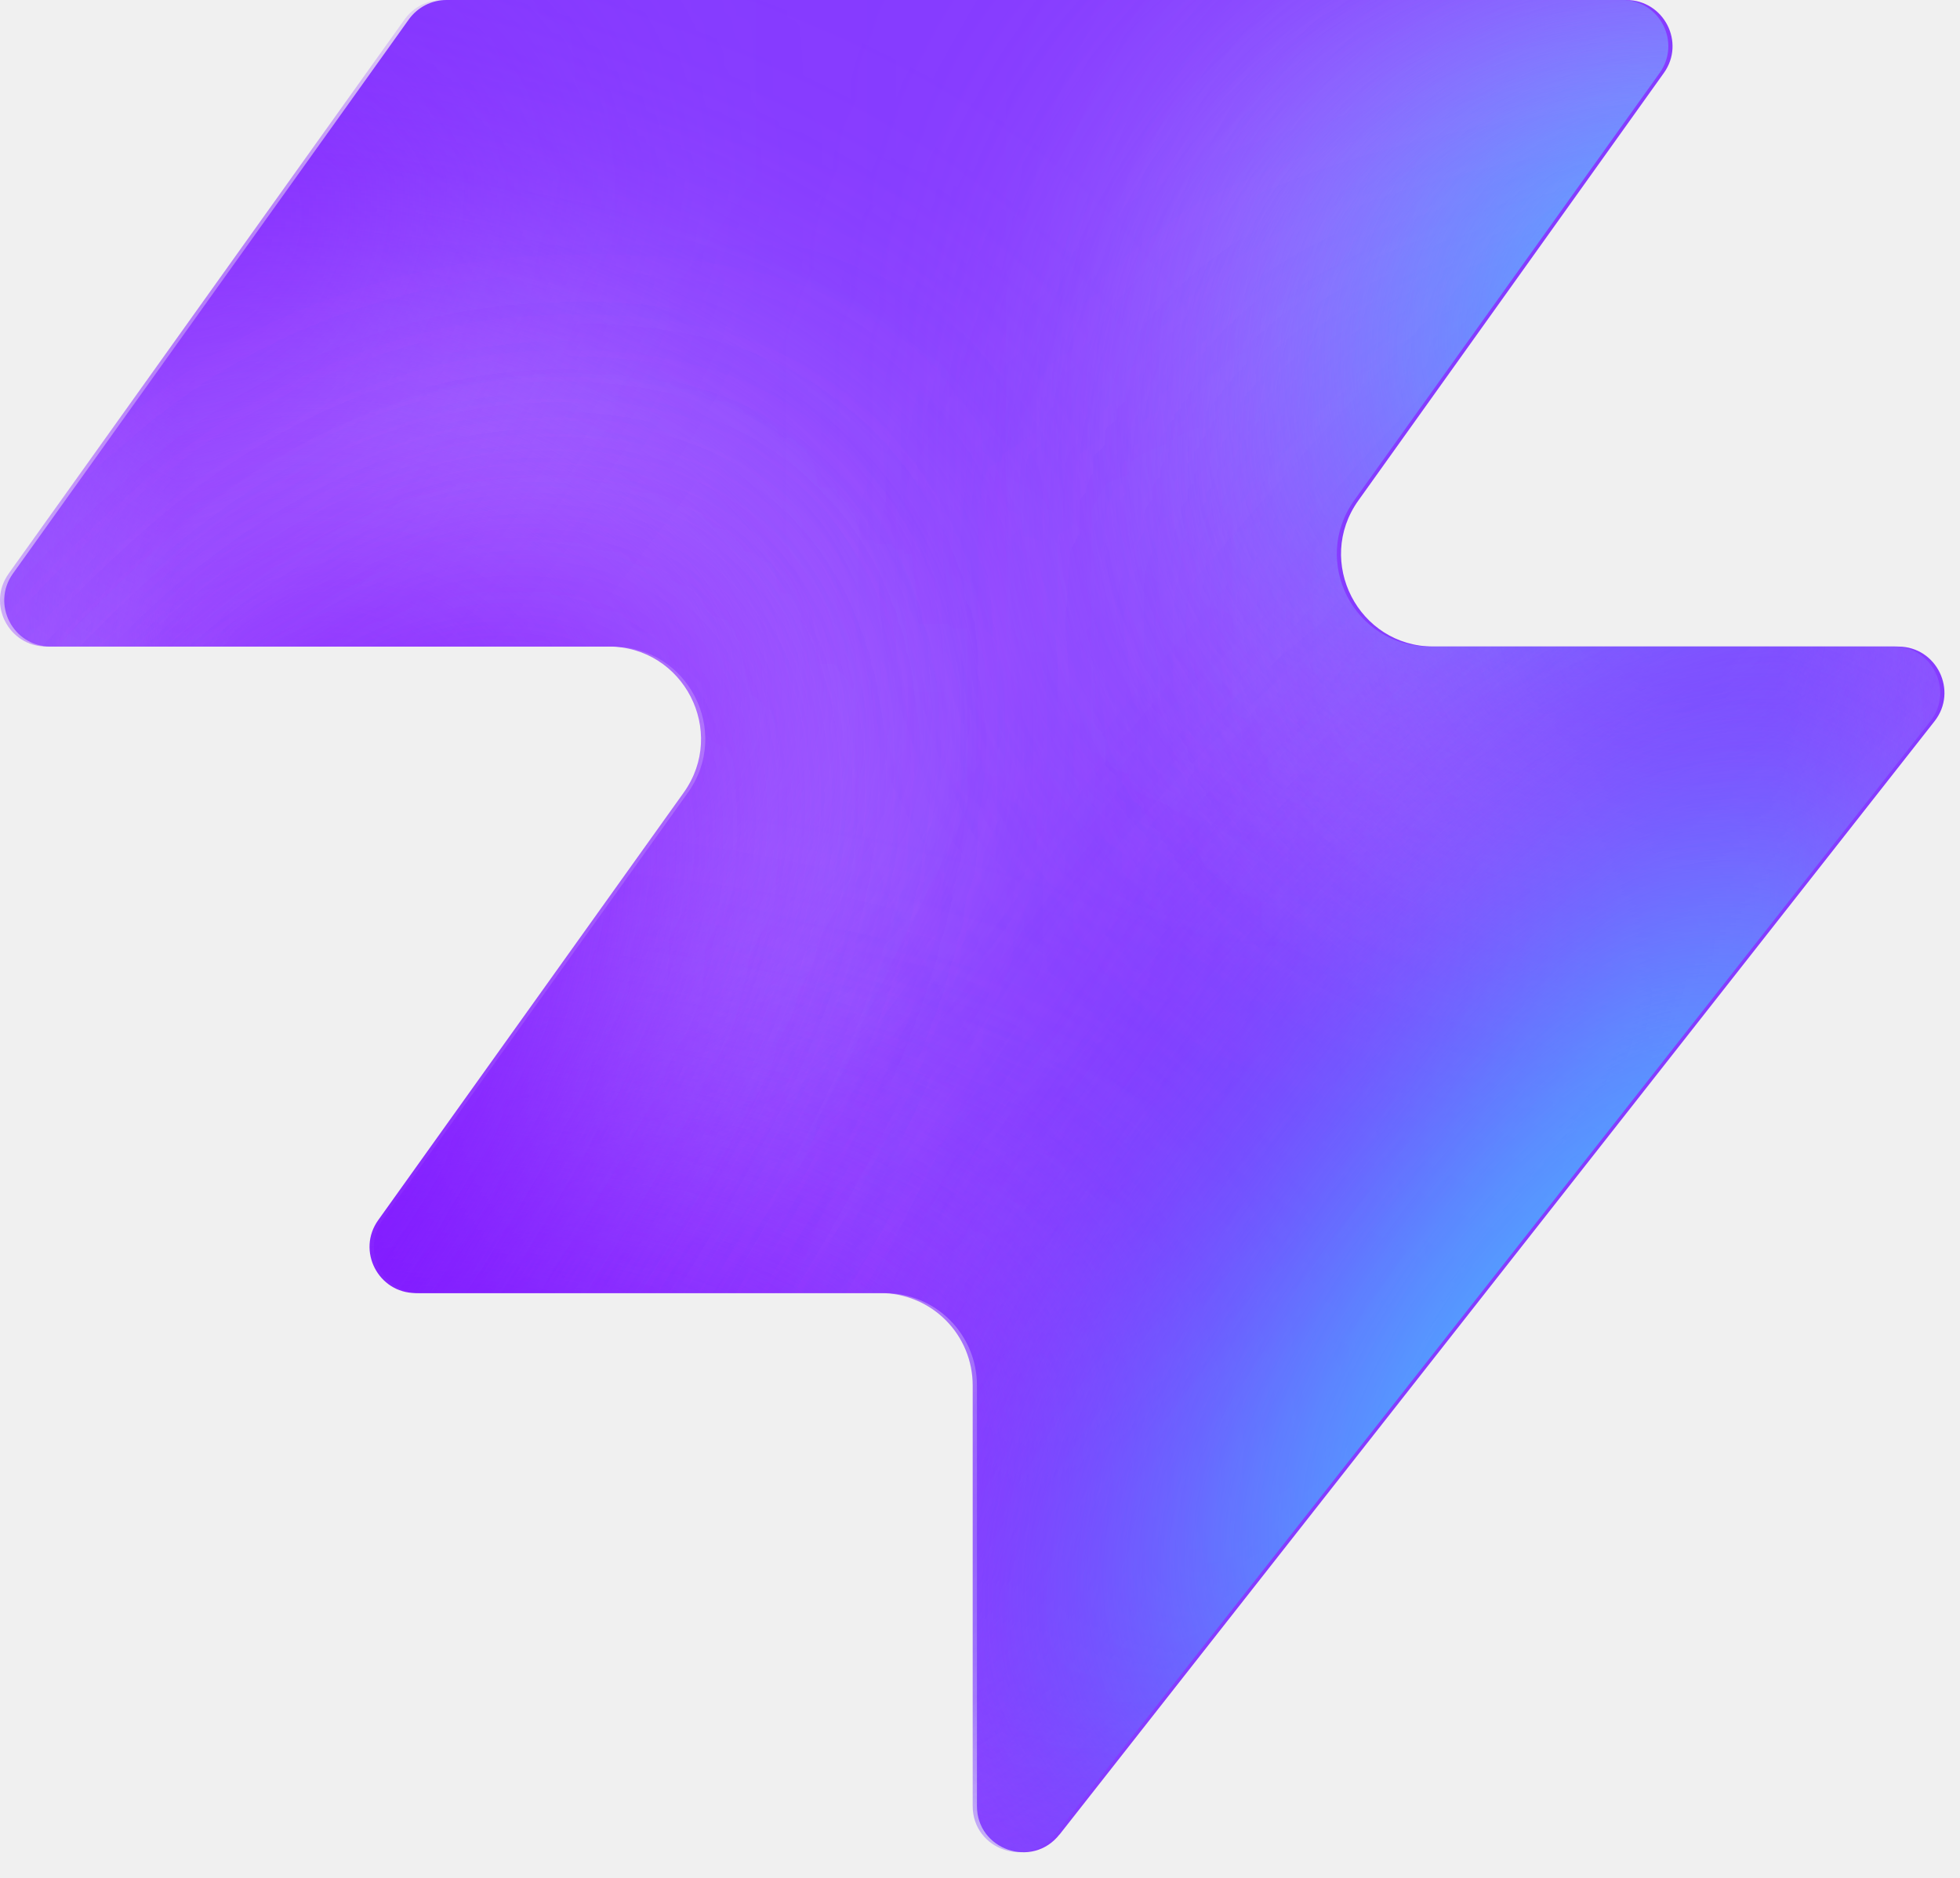
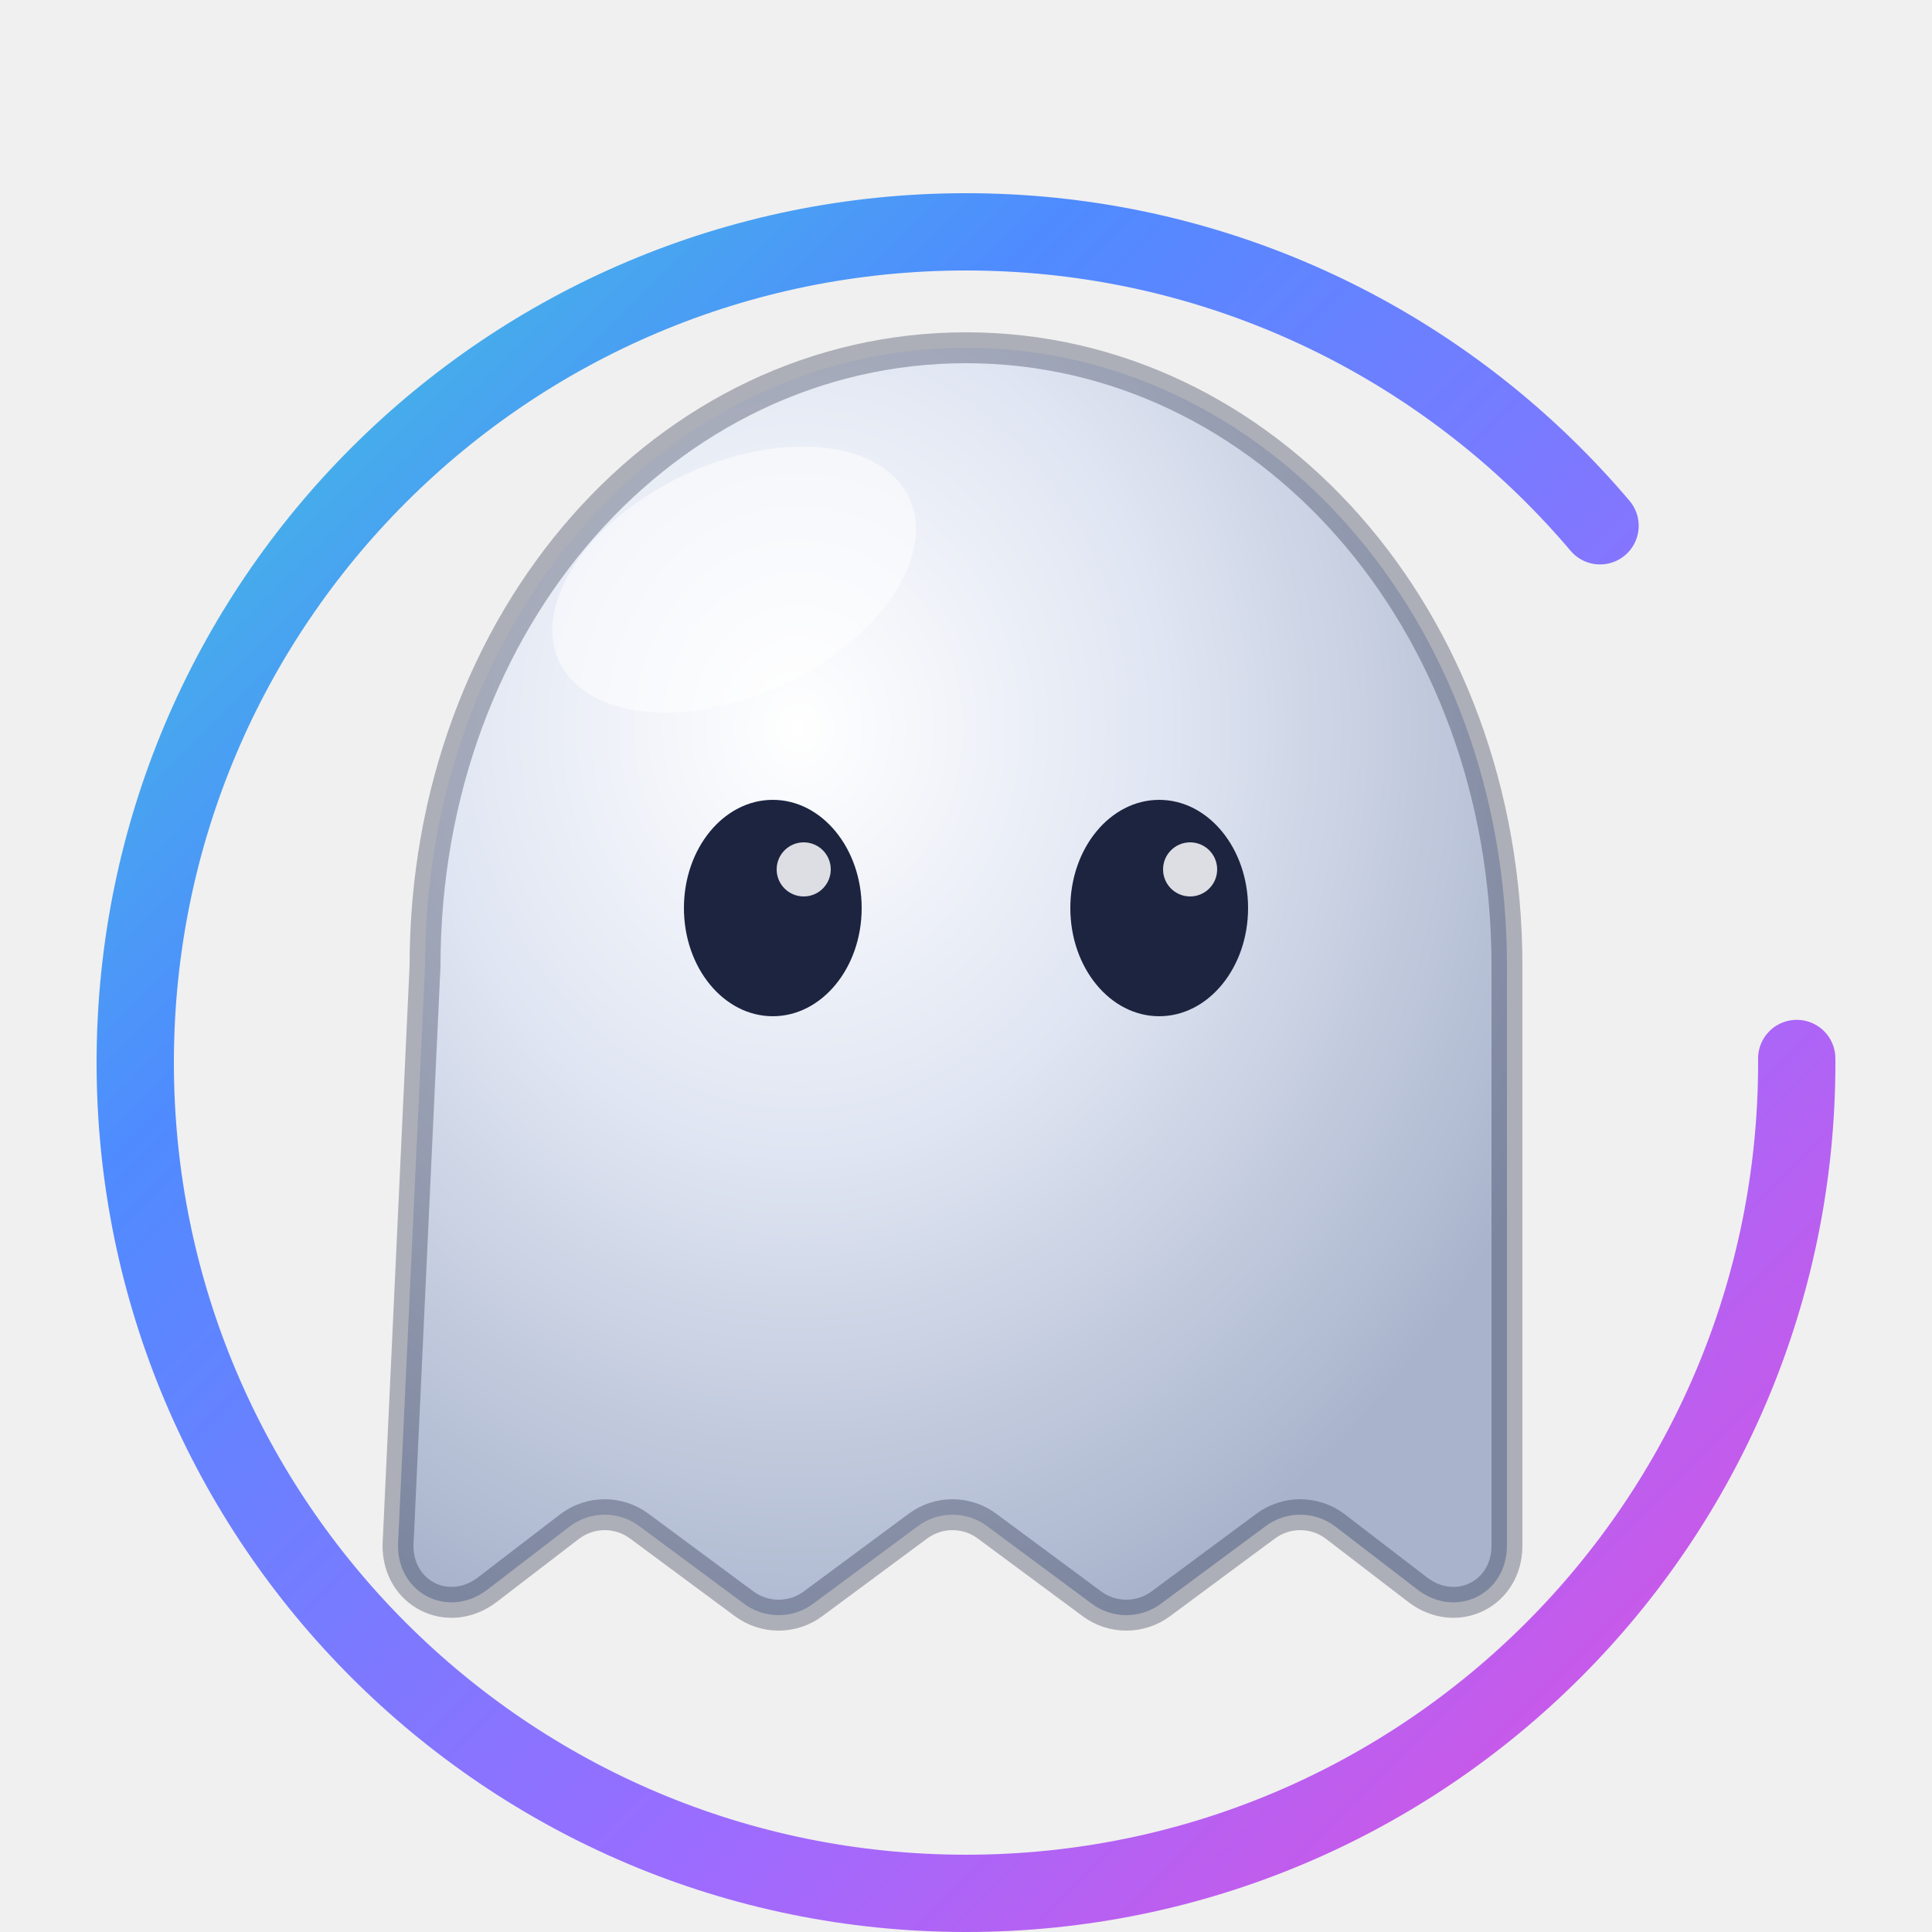
- <svg xmlns="http://www.w3.org/2000/svg" width="48" height="46" fill="none" viewBox="0 0 48 46">
-   <path fill="#863bff" d="M25.946 44.938c-.664.845-2.021.375-2.021-.698V33.937a2.26 2.26 0 0 0-2.262-2.262H10.287c-.92 0-1.456-1.04-.92-1.788l7.48-10.471c1.07-1.497 0-3.578-1.842-3.578H1.237c-.92 0-1.456-1.04-.92-1.788L10.013.474c.214-.297.556-.474.92-.474h28.894c.92 0 1.456 1.04.92 1.788l-7.48 10.471c-1.07 1.498 0 3.579 1.842 3.579h11.377c.943 0 1.473 1.088.89 1.83L25.947 44.94z" style="fill:#863bff;fill:color(display-p3 .525 .23 1);fill-opacity:1" />
-   <mask id="a" width="48" height="46" x="0" y="0" maskUnits="userSpaceOnUse" style="mask-type:alpha">
-     <path fill="#000" d="M25.842 44.938c-.664.844-2.021.375-2.021-.698V33.937a2.26 2.26 0 0 0-2.262-2.262H10.183c-.92 0-1.456-1.04-.92-1.788l7.48-10.471c1.07-1.498 0-3.579-1.842-3.579H1.133c-.92 0-1.456-1.04-.92-1.787L9.91.473c.214-.297.556-.474.92-.474h28.894c.92 0 1.456 1.04.92 1.788l-7.48 10.471c-1.07 1.498 0 3.578 1.842 3.578h11.377c.943 0 1.473 1.088.89 1.832L25.843 44.94z" style="fill:#000;fill-opacity:1" />
-   </mask>
-   <g mask="url(#a)">
-     <g filter="url(#b)">
-       <ellipse cx="5.508" cy="14.704" fill="#ede6ff" rx="5.508" ry="14.704" style="fill:#ede6ff;fill:color(display-p3 .927 .903 1);fill-opacity:1" transform="matrix(.00324 1 1 -.00324 -4.47 31.516)" />
-     </g>
-     <g filter="url(#c)">
-       <ellipse cx="10.399" cy="29.851" fill="#ede6ff" rx="10.399" ry="29.851" style="fill:#ede6ff;fill:color(display-p3 .927 .903 1);fill-opacity:1" transform="matrix(.00324 1 1 -.00324 -39.328 7.883)" />
-     </g>
-     <g filter="url(#d)">
-       <ellipse cx="5.508" cy="30.487" fill="#7e14ff" rx="5.508" ry="30.487" style="fill:#7e14ff;fill:color(display-p3 .492 .077 1);fill-opacity:1" transform="rotate(89.814 -25.913 -14.639)scale(1 -1)" />
-     </g>
-     <g filter="url(#e)">
-       <ellipse cx="5.508" cy="30.599" fill="#7e14ff" rx="5.508" ry="30.599" style="fill:#7e14ff;fill:color(display-p3 .492 .077 1);fill-opacity:1" transform="rotate(89.814 -32.644 -3.334)scale(1 -1)" />
-     </g>
-     <g filter="url(#f)">
-       <ellipse cx="5.508" cy="30.599" fill="#7e14ff" rx="5.508" ry="30.599" style="fill:#7e14ff;fill:color(display-p3 .492 .077 1);fill-opacity:1" transform="matrix(.00324 1 1 -.00324 -34.34 30.47)" />
-     </g>
-     <g filter="url(#g)">
-       <ellipse cx="14.072" cy="22.078" fill="#ede6ff" rx="14.072" ry="22.078" style="fill:#ede6ff;fill:color(display-p3 .927 .903 1);fill-opacity:1" transform="rotate(93.35 24.506 48.493)scale(-1 1)" />
-     </g>
-     <g filter="url(#h)">
-       <ellipse cx="3.47" cy="21.501" fill="#7e14ff" rx="3.47" ry="21.501" style="fill:#7e14ff;fill:color(display-p3 .492 .077 1);fill-opacity:1" transform="rotate(89.009 28.708 47.59)scale(-1 1)" />
-     </g>
-     <g filter="url(#i)">
-       <ellipse cx="3.47" cy="21.501" fill="#7e14ff" rx="3.47" ry="21.501" style="fill:#7e14ff;fill:color(display-p3 .492 .077 1);fill-opacity:1" transform="rotate(89.009 28.708 47.59)scale(-1 1)" />
-     </g>
-     <g filter="url(#j)">
-       <ellipse cx=".387" cy="8.972" fill="#7e14ff" rx="4.407" ry="29.108" style="fill:#7e14ff;fill:color(display-p3 .492 .077 1);fill-opacity:1" transform="rotate(39.51 .387 8.972)" />
-     </g>
-     <g filter="url(#k)">
-       <ellipse cx="47.523" cy="-6.092" fill="#7e14ff" rx="4.407" ry="29.108" style="fill:#7e14ff;fill:color(display-p3 .492 .077 1);fill-opacity:1" transform="rotate(37.892 47.523 -6.092)" />
-     </g>
-     <g filter="url(#l)">
-       <ellipse cx="41.412" cy="6.333" fill="#47bfff" rx="5.971" ry="9.665" style="fill:#47bfff;fill:color(display-p3 .28 .748 1);fill-opacity:1" transform="rotate(37.892 41.412 6.333)" />
-     </g>
-     <g filter="url(#m)">
-       <ellipse cx="-1.879" cy="38.332" fill="#7e14ff" rx="4.407" ry="29.108" style="fill:#7e14ff;fill:color(display-p3 .492 .077 1);fill-opacity:1" transform="rotate(37.892 -1.88 38.332)" />
-     </g>
-     <g filter="url(#n)">
-       <ellipse cx="-1.879" cy="38.332" fill="#7e14ff" rx="4.407" ry="29.108" style="fill:#7e14ff;fill:color(display-p3 .492 .077 1);fill-opacity:1" transform="rotate(37.892 -1.88 38.332)" />
-     </g>
-     <g filter="url(#o)">
-       <ellipse cx="35.651" cy="29.907" fill="#7e14ff" rx="4.407" ry="29.108" style="fill:#7e14ff;fill:color(display-p3 .492 .077 1);fill-opacity:1" transform="rotate(37.892 35.651 29.907)" />
-     </g>
-     <g filter="url(#p)">
-       <ellipse cx="38.418" cy="32.4" fill="#47bfff" rx="5.971" ry="15.297" style="fill:#47bfff;fill:color(display-p3 .28 .748 1);fill-opacity:1" transform="rotate(37.892 38.418 32.4)" />
-     </g>
+ <svg xmlns="http://www.w3.org/2000/svg" viewBox="0 0 100 100">
+   <defs>
+     <linearGradient id="iris" gradientUnits="userSpaceOnUse" x1="0" y1="0" x2="100" y2="100">
+       <stop offset="0%" stop-color="#36e3c9" />
+       <stop offset="33%" stop-color="#4f8bff" />
+       <stop offset="66%" stop-color="#9b6cff" />
+       <stop offset="100%" stop-color="#ec4ad7" />
+     </linearGradient>
+     <radialGradient id="shade" cx="36%" cy="30%" r="75%">
+       <stop offset="0%" stop-color="#ffffff" />
+       <stop offset="45%" stop-color="#dfe5f2" />
+       <stop offset="100%" stop-color="#a9b4cc" />
+     </radialGradient>
+   </defs>
+   <circle cx="50" cy="55" r="43" fill="none" stroke="url(#iris)" stroke-width="4" stroke-linecap="round" stroke-dasharray="240 30" />
+   <path fill="url(#shade)" stroke="#1d2440" stroke-opacity=".32" stroke-width="1.6" stroke-linejoin="round" d="M22 50c0-18 12.5-32 28-32s28 14 28 32v30c0 2.5-2.6 3.8-4.6 2.3l-4.3-3.3a3 3 0 0 0-3.6 0l-5.4 4a3 3 0 0 1-3.6 0l-5.4-4a3 3 0 0 0-3.6 0l-5.4 4a3 3 0 0 1-3.6 0l-5.4-4a3 3 0 0 0-3.6 0l-4.3 3.3c-2 1.5-4.6.2-4.6-2.3z" />
+   <ellipse cx="38" cy="30" rx="10" ry="6" fill="#fff" opacity=".5" transform="rotate(-25 38 30)" />
+   <g fill="#1d2440">
+     <ellipse cx="40" cy="47" rx="4.6" ry="5.6" />
+     <ellipse cx="60" cy="47" rx="4.6" ry="5.6" />
  </g>
-   <defs>
-     <filter id="b" width="60.045" height="41.654" x="-19.77" y="16.149" color-interpolation-filters="sRGB" filterUnits="userSpaceOnUse">
-       <feFlood flood-opacity="0" result="BackgroundImageFix" />
-       <feBlend in="SourceGraphic" in2="BackgroundImageFix" result="shape" />
-       <feGaussianBlur result="effect1_foregroundBlur_2002_17158" stdDeviation="7.659" />
-     </filter>
-     <filter id="c" width="90.34" height="51.437" x="-54.613" y="-7.533" color-interpolation-filters="sRGB" filterUnits="userSpaceOnUse">
-       <feFlood flood-opacity="0" result="BackgroundImageFix" />
-       <feBlend in="SourceGraphic" in2="BackgroundImageFix" result="shape" />
-       <feGaussianBlur result="effect1_foregroundBlur_2002_17158" stdDeviation="7.659" />
-     </filter>
-     <filter id="d" width="79.355" height="29.4" x="-49.64" y="2.03" color-interpolation-filters="sRGB" filterUnits="userSpaceOnUse">
-       <feFlood flood-opacity="0" result="BackgroundImageFix" />
-       <feBlend in="SourceGraphic" in2="BackgroundImageFix" result="shape" />
-       <feGaussianBlur result="effect1_foregroundBlur_2002_17158" stdDeviation="4.596" />
-     </filter>
-     <filter id="e" width="79.579" height="29.4" x="-45.045" y="20.029" color-interpolation-filters="sRGB" filterUnits="userSpaceOnUse">
-       <feFlood flood-opacity="0" result="BackgroundImageFix" />
-       <feBlend in="SourceGraphic" in2="BackgroundImageFix" result="shape" />
-       <feGaussianBlur result="effect1_foregroundBlur_2002_17158" stdDeviation="4.596" />
-     </filter>
-     <filter id="f" width="79.579" height="29.4" x="-43.513" y="21.178" color-interpolation-filters="sRGB" filterUnits="userSpaceOnUse">
-       <feFlood flood-opacity="0" result="BackgroundImageFix" />
-       <feBlend in="SourceGraphic" in2="BackgroundImageFix" result="shape" />
-       <feGaussianBlur result="effect1_foregroundBlur_2002_17158" stdDeviation="4.596" />
-     </filter>
-     <filter id="g" width="74.749" height="58.852" x="15.756" y="-17.901" color-interpolation-filters="sRGB" filterUnits="userSpaceOnUse">
-       <feFlood flood-opacity="0" result="BackgroundImageFix" />
-       <feBlend in="SourceGraphic" in2="BackgroundImageFix" result="shape" />
-       <feGaussianBlur result="effect1_foregroundBlur_2002_17158" stdDeviation="7.659" />
-     </filter>
-     <filter id="h" width="61.377" height="25.362" x="23.548" y="2.284" color-interpolation-filters="sRGB" filterUnits="userSpaceOnUse">
-       <feFlood flood-opacity="0" result="BackgroundImageFix" />
-       <feBlend in="SourceGraphic" in2="BackgroundImageFix" result="shape" />
-       <feGaussianBlur result="effect1_foregroundBlur_2002_17158" stdDeviation="4.596" />
-     </filter>
-     <filter id="i" width="61.377" height="25.362" x="23.548" y="2.284" color-interpolation-filters="sRGB" filterUnits="userSpaceOnUse">
-       <feFlood flood-opacity="0" result="BackgroundImageFix" />
-       <feBlend in="SourceGraphic" in2="BackgroundImageFix" result="shape" />
-       <feGaussianBlur result="effect1_foregroundBlur_2002_17158" stdDeviation="4.596" />
-     </filter>
-     <filter id="j" width="56.045" height="63.649" x="-27.636" y="-22.853" color-interpolation-filters="sRGB" filterUnits="userSpaceOnUse">
-       <feFlood flood-opacity="0" result="BackgroundImageFix" />
-       <feBlend in="SourceGraphic" in2="BackgroundImageFix" result="shape" />
-       <feGaussianBlur result="effect1_foregroundBlur_2002_17158" stdDeviation="4.596" />
-     </filter>
-     <filter id="k" width="54.814" height="64.646" x="20.116" y="-38.415" color-interpolation-filters="sRGB" filterUnits="userSpaceOnUse">
-       <feFlood flood-opacity="0" result="BackgroundImageFix" />
-       <feBlend in="SourceGraphic" in2="BackgroundImageFix" result="shape" />
-       <feGaussianBlur result="effect1_foregroundBlur_2002_17158" stdDeviation="4.596" />
-     </filter>
-     <filter id="l" width="33.541" height="35.313" x="24.641" y="-11.323" color-interpolation-filters="sRGB" filterUnits="userSpaceOnUse">
-       <feFlood flood-opacity="0" result="BackgroundImageFix" />
-       <feBlend in="SourceGraphic" in2="BackgroundImageFix" result="shape" />
-       <feGaussianBlur result="effect1_foregroundBlur_2002_17158" stdDeviation="4.596" />
-     </filter>
-     <filter id="m" width="54.814" height="64.646" x="-29.286" y="6.009" color-interpolation-filters="sRGB" filterUnits="userSpaceOnUse">
-       <feFlood flood-opacity="0" result="BackgroundImageFix" />
-       <feBlend in="SourceGraphic" in2="BackgroundImageFix" result="shape" />
-       <feGaussianBlur result="effect1_foregroundBlur_2002_17158" stdDeviation="4.596" />
-     </filter>
-     <filter id="n" width="54.814" height="64.646" x="-29.286" y="6.009" color-interpolation-filters="sRGB" filterUnits="userSpaceOnUse">
-       <feFlood flood-opacity="0" result="BackgroundImageFix" />
-       <feBlend in="SourceGraphic" in2="BackgroundImageFix" result="shape" />
-       <feGaussianBlur result="effect1_foregroundBlur_2002_17158" stdDeviation="4.596" />
-     </filter>
-     <filter id="o" width="54.814" height="64.646" x="8.244" y="-2.416" color-interpolation-filters="sRGB" filterUnits="userSpaceOnUse">
-       <feFlood flood-opacity="0" result="BackgroundImageFix" />
-       <feBlend in="SourceGraphic" in2="BackgroundImageFix" result="shape" />
-       <feGaussianBlur result="effect1_foregroundBlur_2002_17158" stdDeviation="4.596" />
-     </filter>
-     <filter id="p" width="39.409" height="43.623" x="18.713" y="10.588" color-interpolation-filters="sRGB" filterUnits="userSpaceOnUse">
-       <feFlood flood-opacity="0" result="BackgroundImageFix" />
-       <feBlend in="SourceGraphic" in2="BackgroundImageFix" result="shape" />
-       <feGaussianBlur result="effect1_foregroundBlur_2002_17158" stdDeviation="4.596" />
-     </filter>
-   </defs>
+   <g fill="#fff" opacity=".85">
+     <circle cx="41.6" cy="45" r="1.4" />
+     <circle cx="61.6" cy="45" r="1.4" />
+   </g>
</svg>
